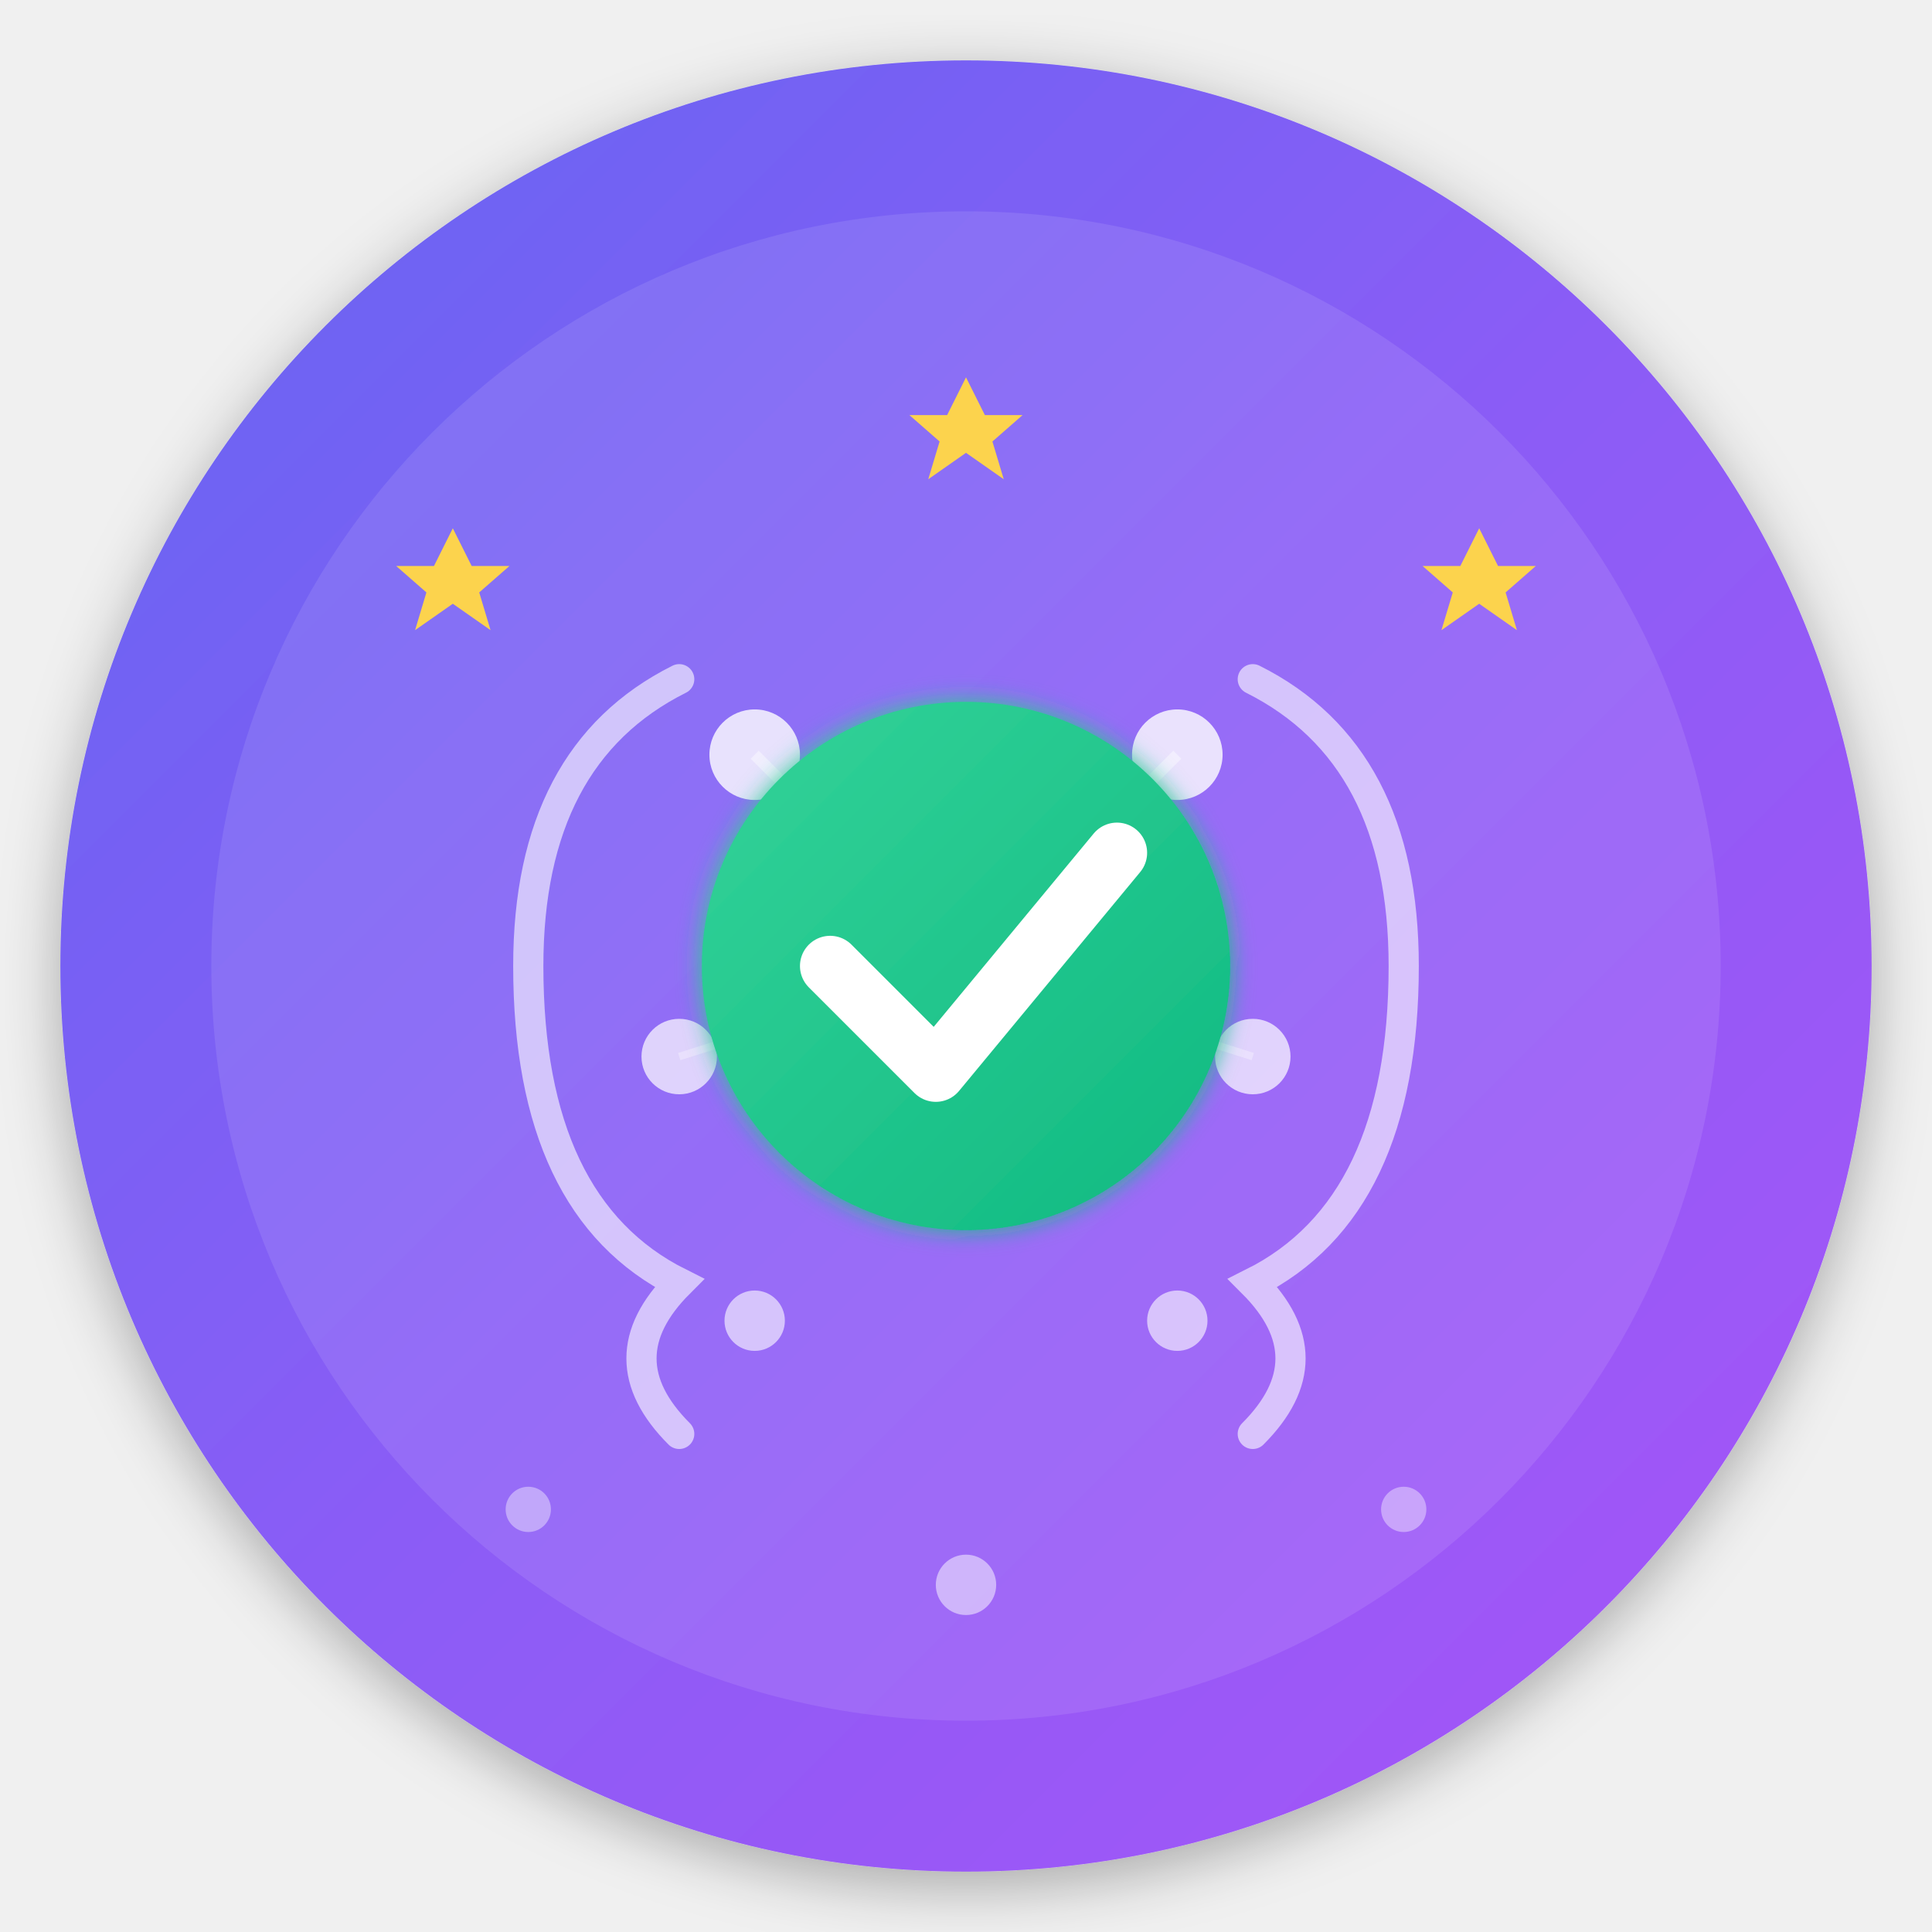
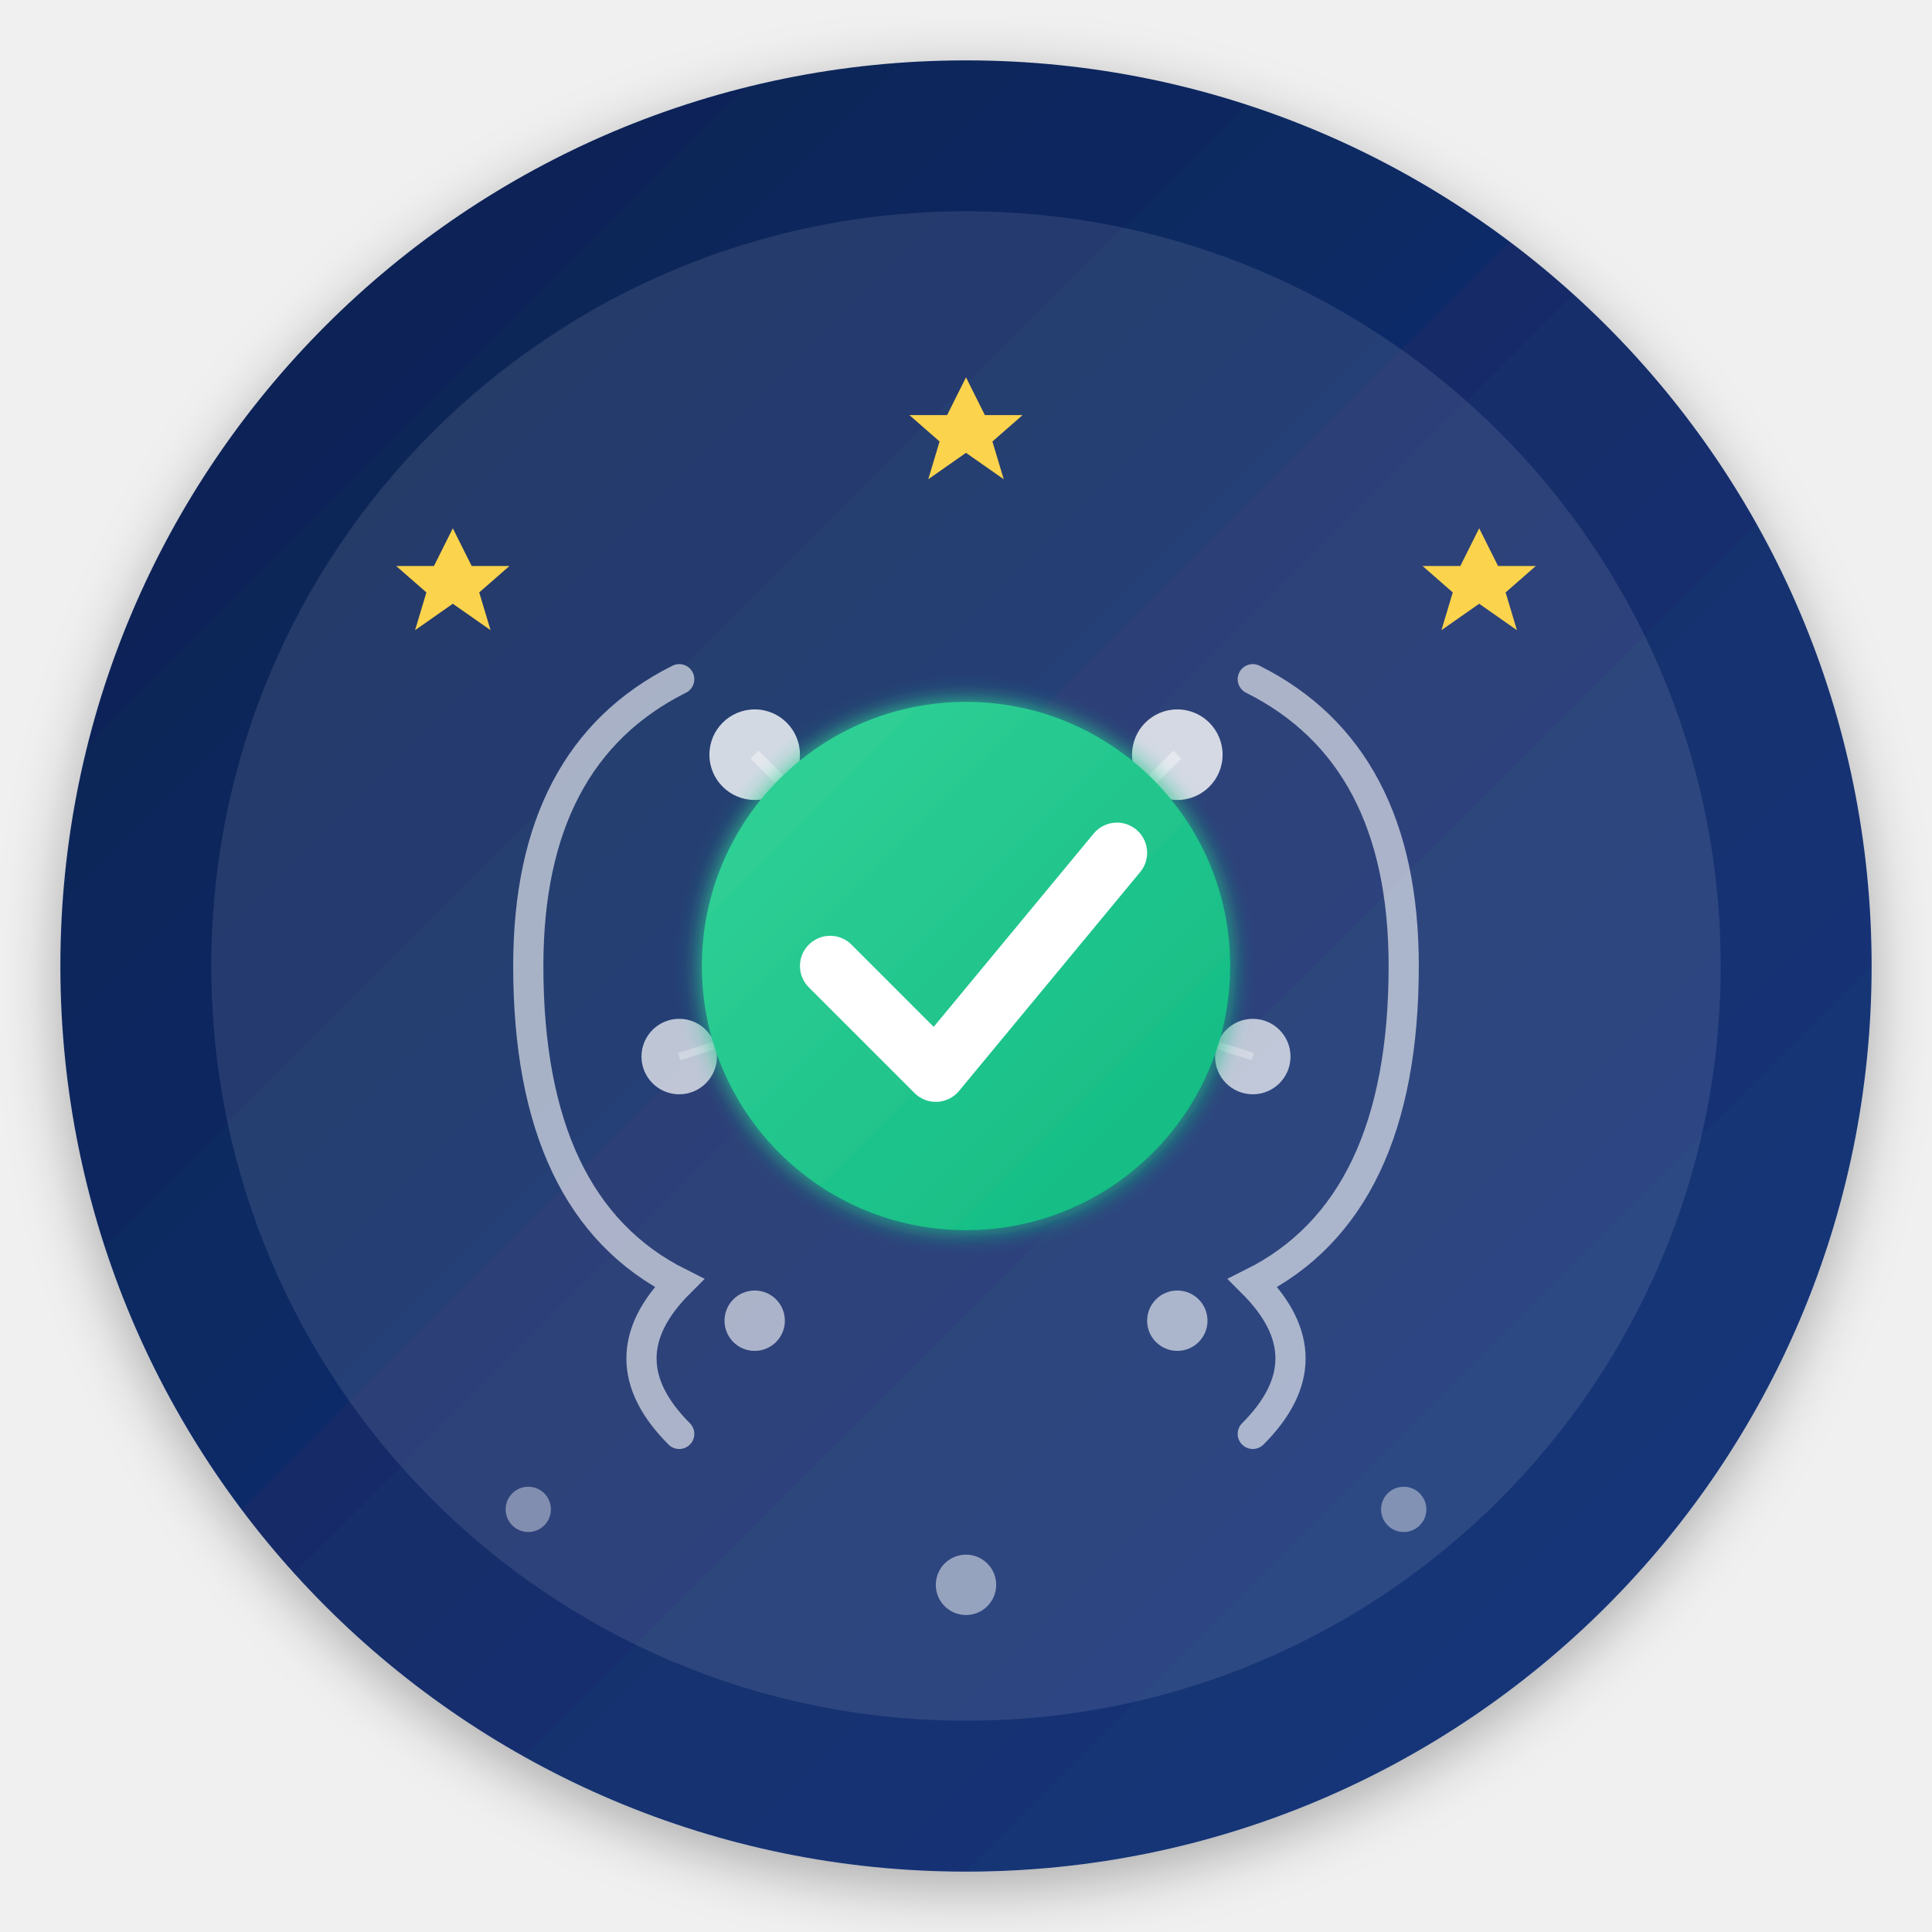
<svg xmlns="http://www.w3.org/2000/svg" viewBox="0 0 512 512">
  <defs>
    <linearGradient id="bgGrad" x1="0%" y1="0%" x2="100%" y2="100%">
-       <stop offset="0%" style="stop-color:#6366f1" />
-       <stop offset="50%" style="stop-color:#8b5cf6" />
-       <stop offset="100%" style="stop-color:#a855f7" />
+       <stop offset="0%" style="stop-color:#0D1F4D" />
+       <stop offset="50%" style="stop-color:#122D6A" />
+       <stop offset="100%" style="stop-color:#1A3A7F" />
    </linearGradient>
    <linearGradient id="checkGrad" x1="0%" y1="0%" x2="100%" y2="100%">
      <stop offset="0%" style="stop-color:#34d399" />
      <stop offset="100%" style="stop-color:#10b981" />
    </linearGradient>
    <filter id="shadow" x="-20%" y="-20%" width="140%" height="140%">
      <feDropShadow dx="0" dy="4" stdDeviation="8" flood-opacity="0.3" />
    </filter>
    <filter id="glow">
      <feGaussianBlur stdDeviation="3" result="coloredBlur" />
      <feMerge>
        <feMergeNode in="coloredBlur" />
        <feMergeNode in="SourceGraphic" />
      </feMerge>
    </filter>
  </defs>
  <circle cx="256" cy="256" r="240" fill="url(#bgGrad)" filter="url(#shadow)" />
  <circle cx="256" cy="256" r="200" fill="rgba(255,255,255,0.1)" />
  <path d="M180 180 Q140 200, 140 256 Q140 320, 180 340 Q160 360, 180 380" stroke="rgba(255,255,255,0.6)" stroke-width="8" fill="none" stroke-linecap="round" />
  <path d="M332 180 Q372 200, 372 256 Q372 320, 332 340 Q352 360, 332 380" stroke="rgba(255,255,255,0.6)" stroke-width="8" fill="none" stroke-linecap="round" />
  <circle cx="200" cy="200" r="12" fill="rgba(255,255,255,0.8)" />
  <circle cx="312" cy="200" r="12" fill="rgba(255,255,255,0.8)" />
  <circle cx="180" cy="280" r="10" fill="rgba(255,255,255,0.7)" />
  <circle cx="332" cy="280" r="10" fill="rgba(255,255,255,0.7)" />
  <circle cx="200" cy="350" r="8" fill="rgba(255,255,255,0.6)" />
  <circle cx="312" cy="350" r="8" fill="rgba(255,255,255,0.6)" />
  <line x1="200" y1="200" x2="256" y2="256" stroke="rgba(255,255,255,0.4)" stroke-width="3" />
  <line x1="312" y1="200" x2="256" y2="256" stroke="rgba(255,255,255,0.4)" stroke-width="3" />
  <line x1="180" y1="280" x2="256" y2="256" stroke="rgba(255,255,255,0.3)" stroke-width="2" />
  <line x1="332" y1="280" x2="256" y2="256" stroke="rgba(255,255,255,0.3)" stroke-width="2" />
  <g filter="url(#glow)">
    <circle cx="256" cy="256" r="70" fill="url(#checkGrad)" />
    <path d="M220 256 L248 284 L296 226" stroke="white" stroke-width="16" fill="none" stroke-linecap="round" stroke-linejoin="round" />
  </g>
  <g fill="#fcd34d">
    <polygon points="120,140 125,150 135,150 127,157 130,167 120,160 110,167 113,157 105,150 115,150" />
    <polygon points="392,140 397,150 407,150 399,157 402,167 392,160 382,167 385,157 377,150 387,150" />
    <polygon points="256,100 261,110 271,110 263,117 266,127 256,120 246,127 249,117 241,110 251,110" />
  </g>
  <circle cx="140" cy="400" r="6" fill="rgba(255,255,255,0.4)" />
  <circle cx="372" cy="400" r="6" fill="rgba(255,255,255,0.4)" />
  <circle cx="256" cy="420" r="8" fill="rgba(255,255,255,0.5)" />
</svg>
